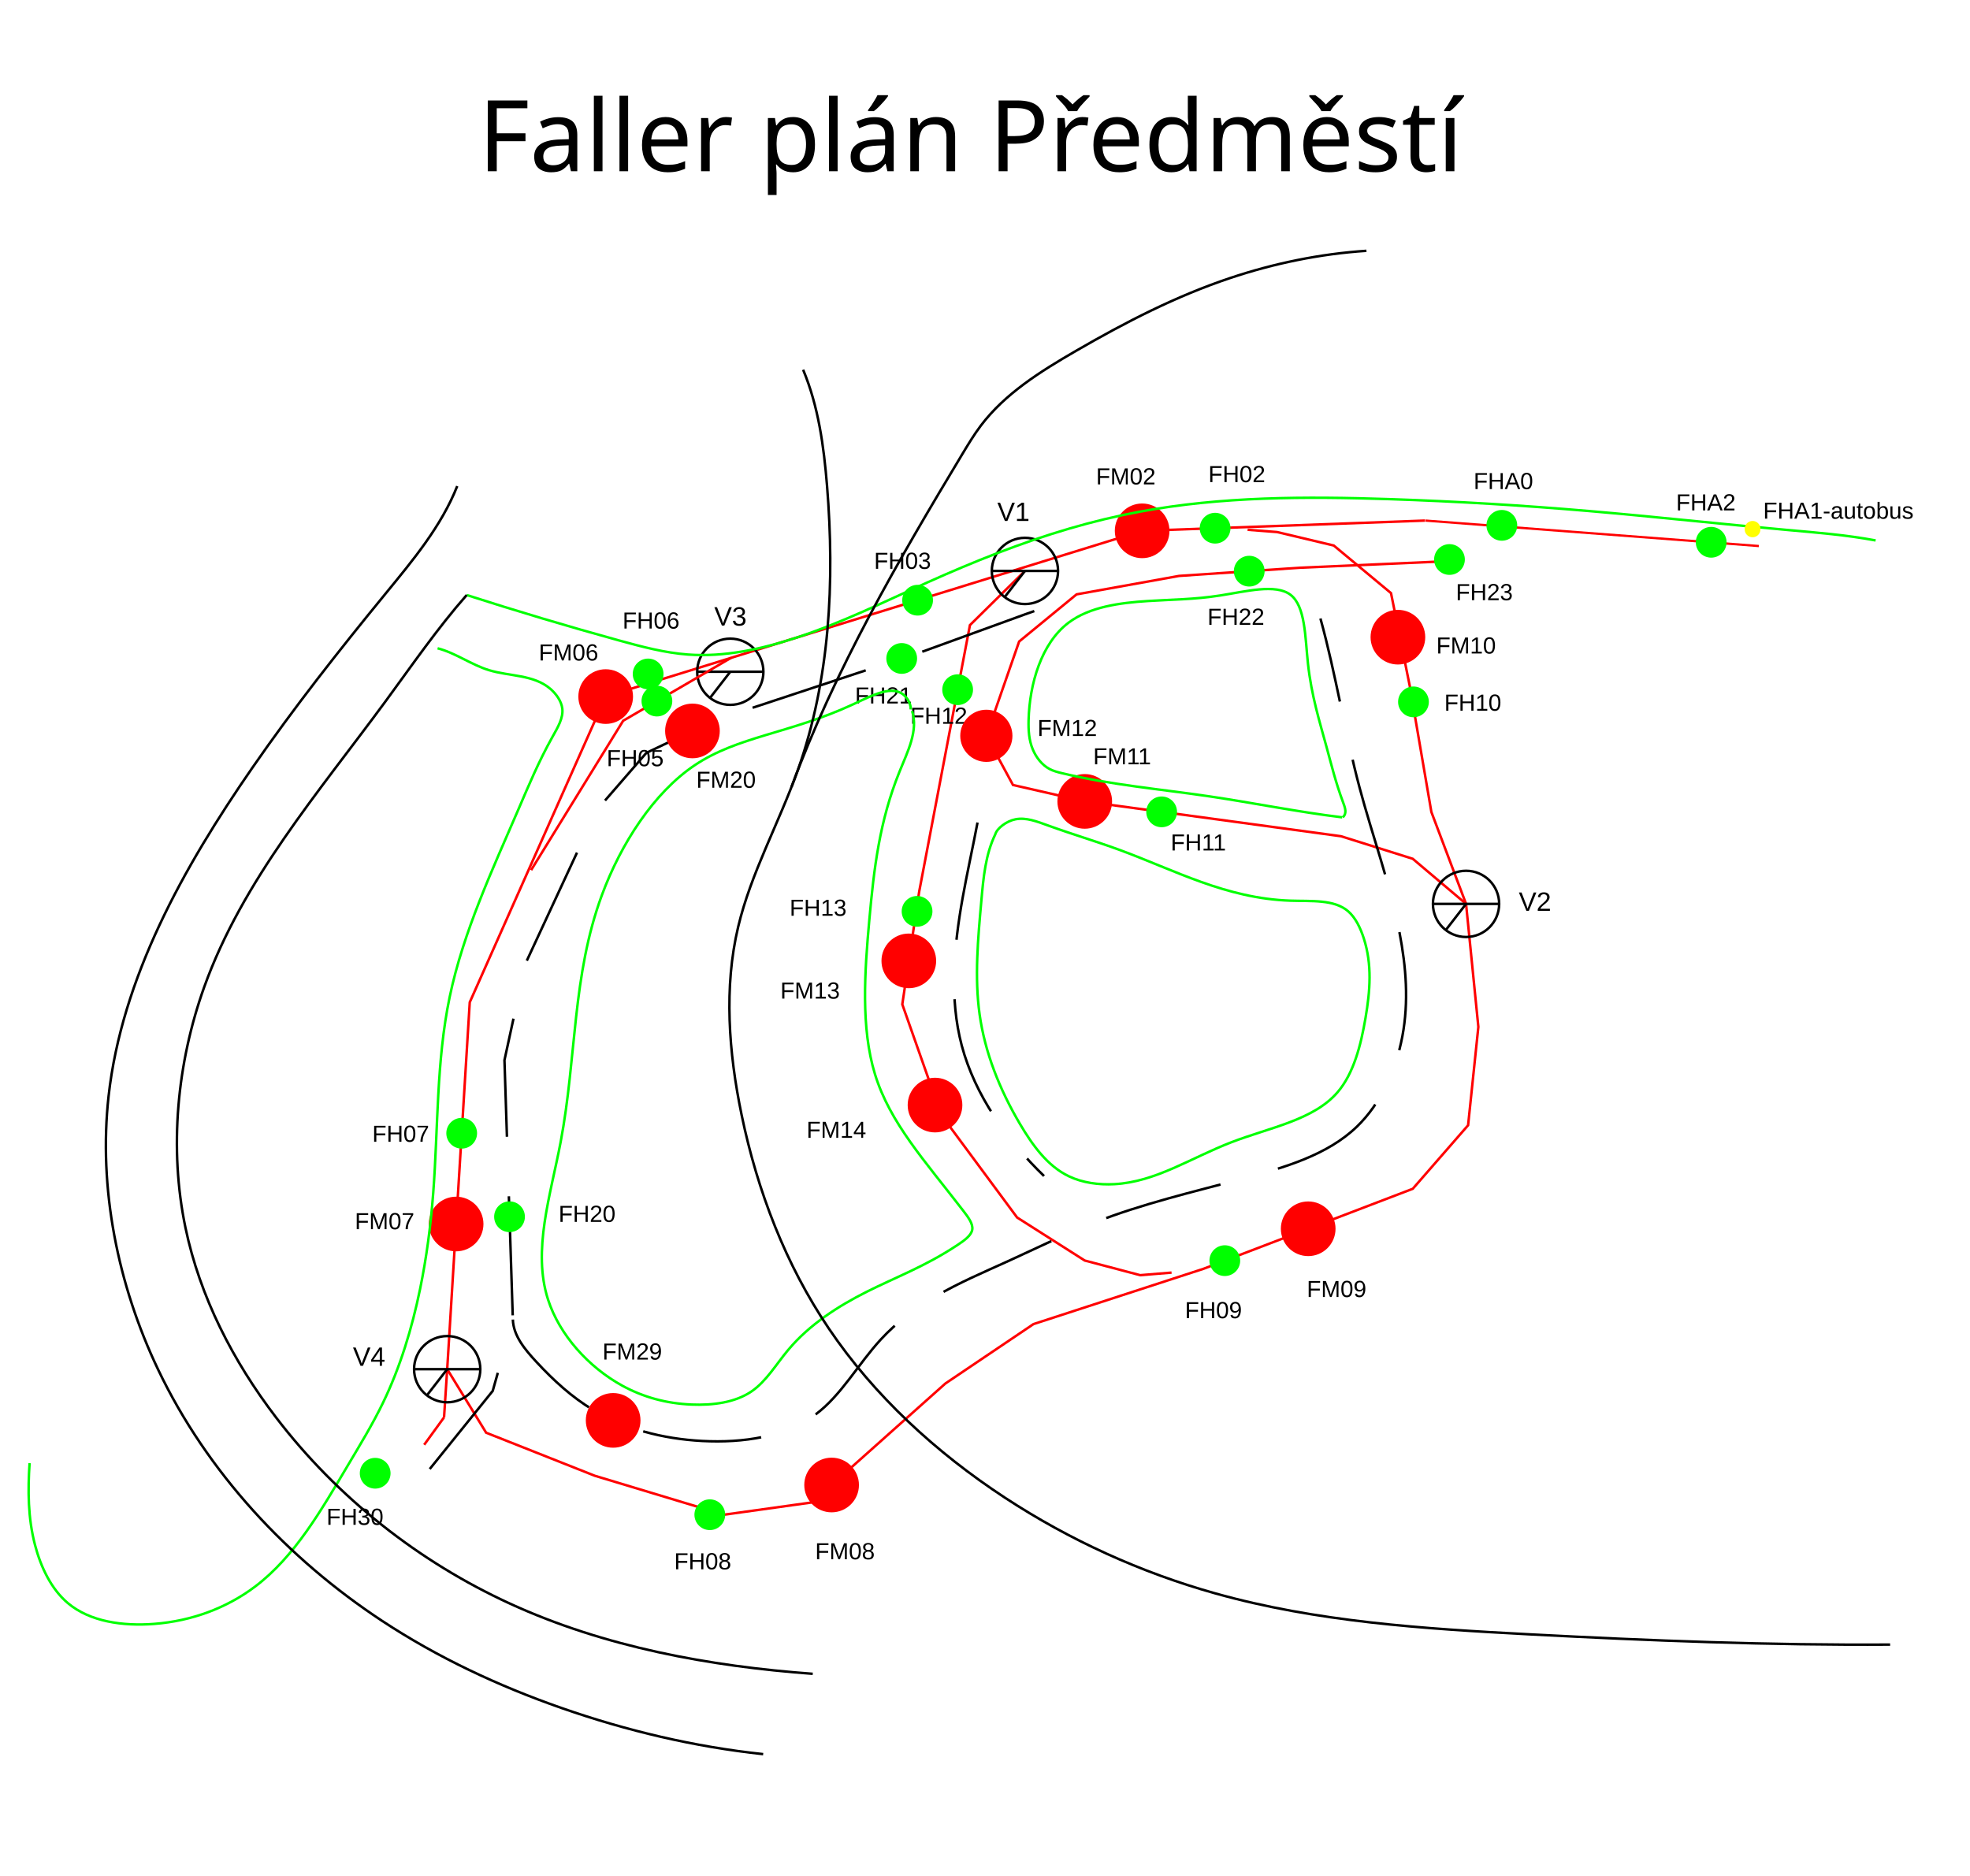
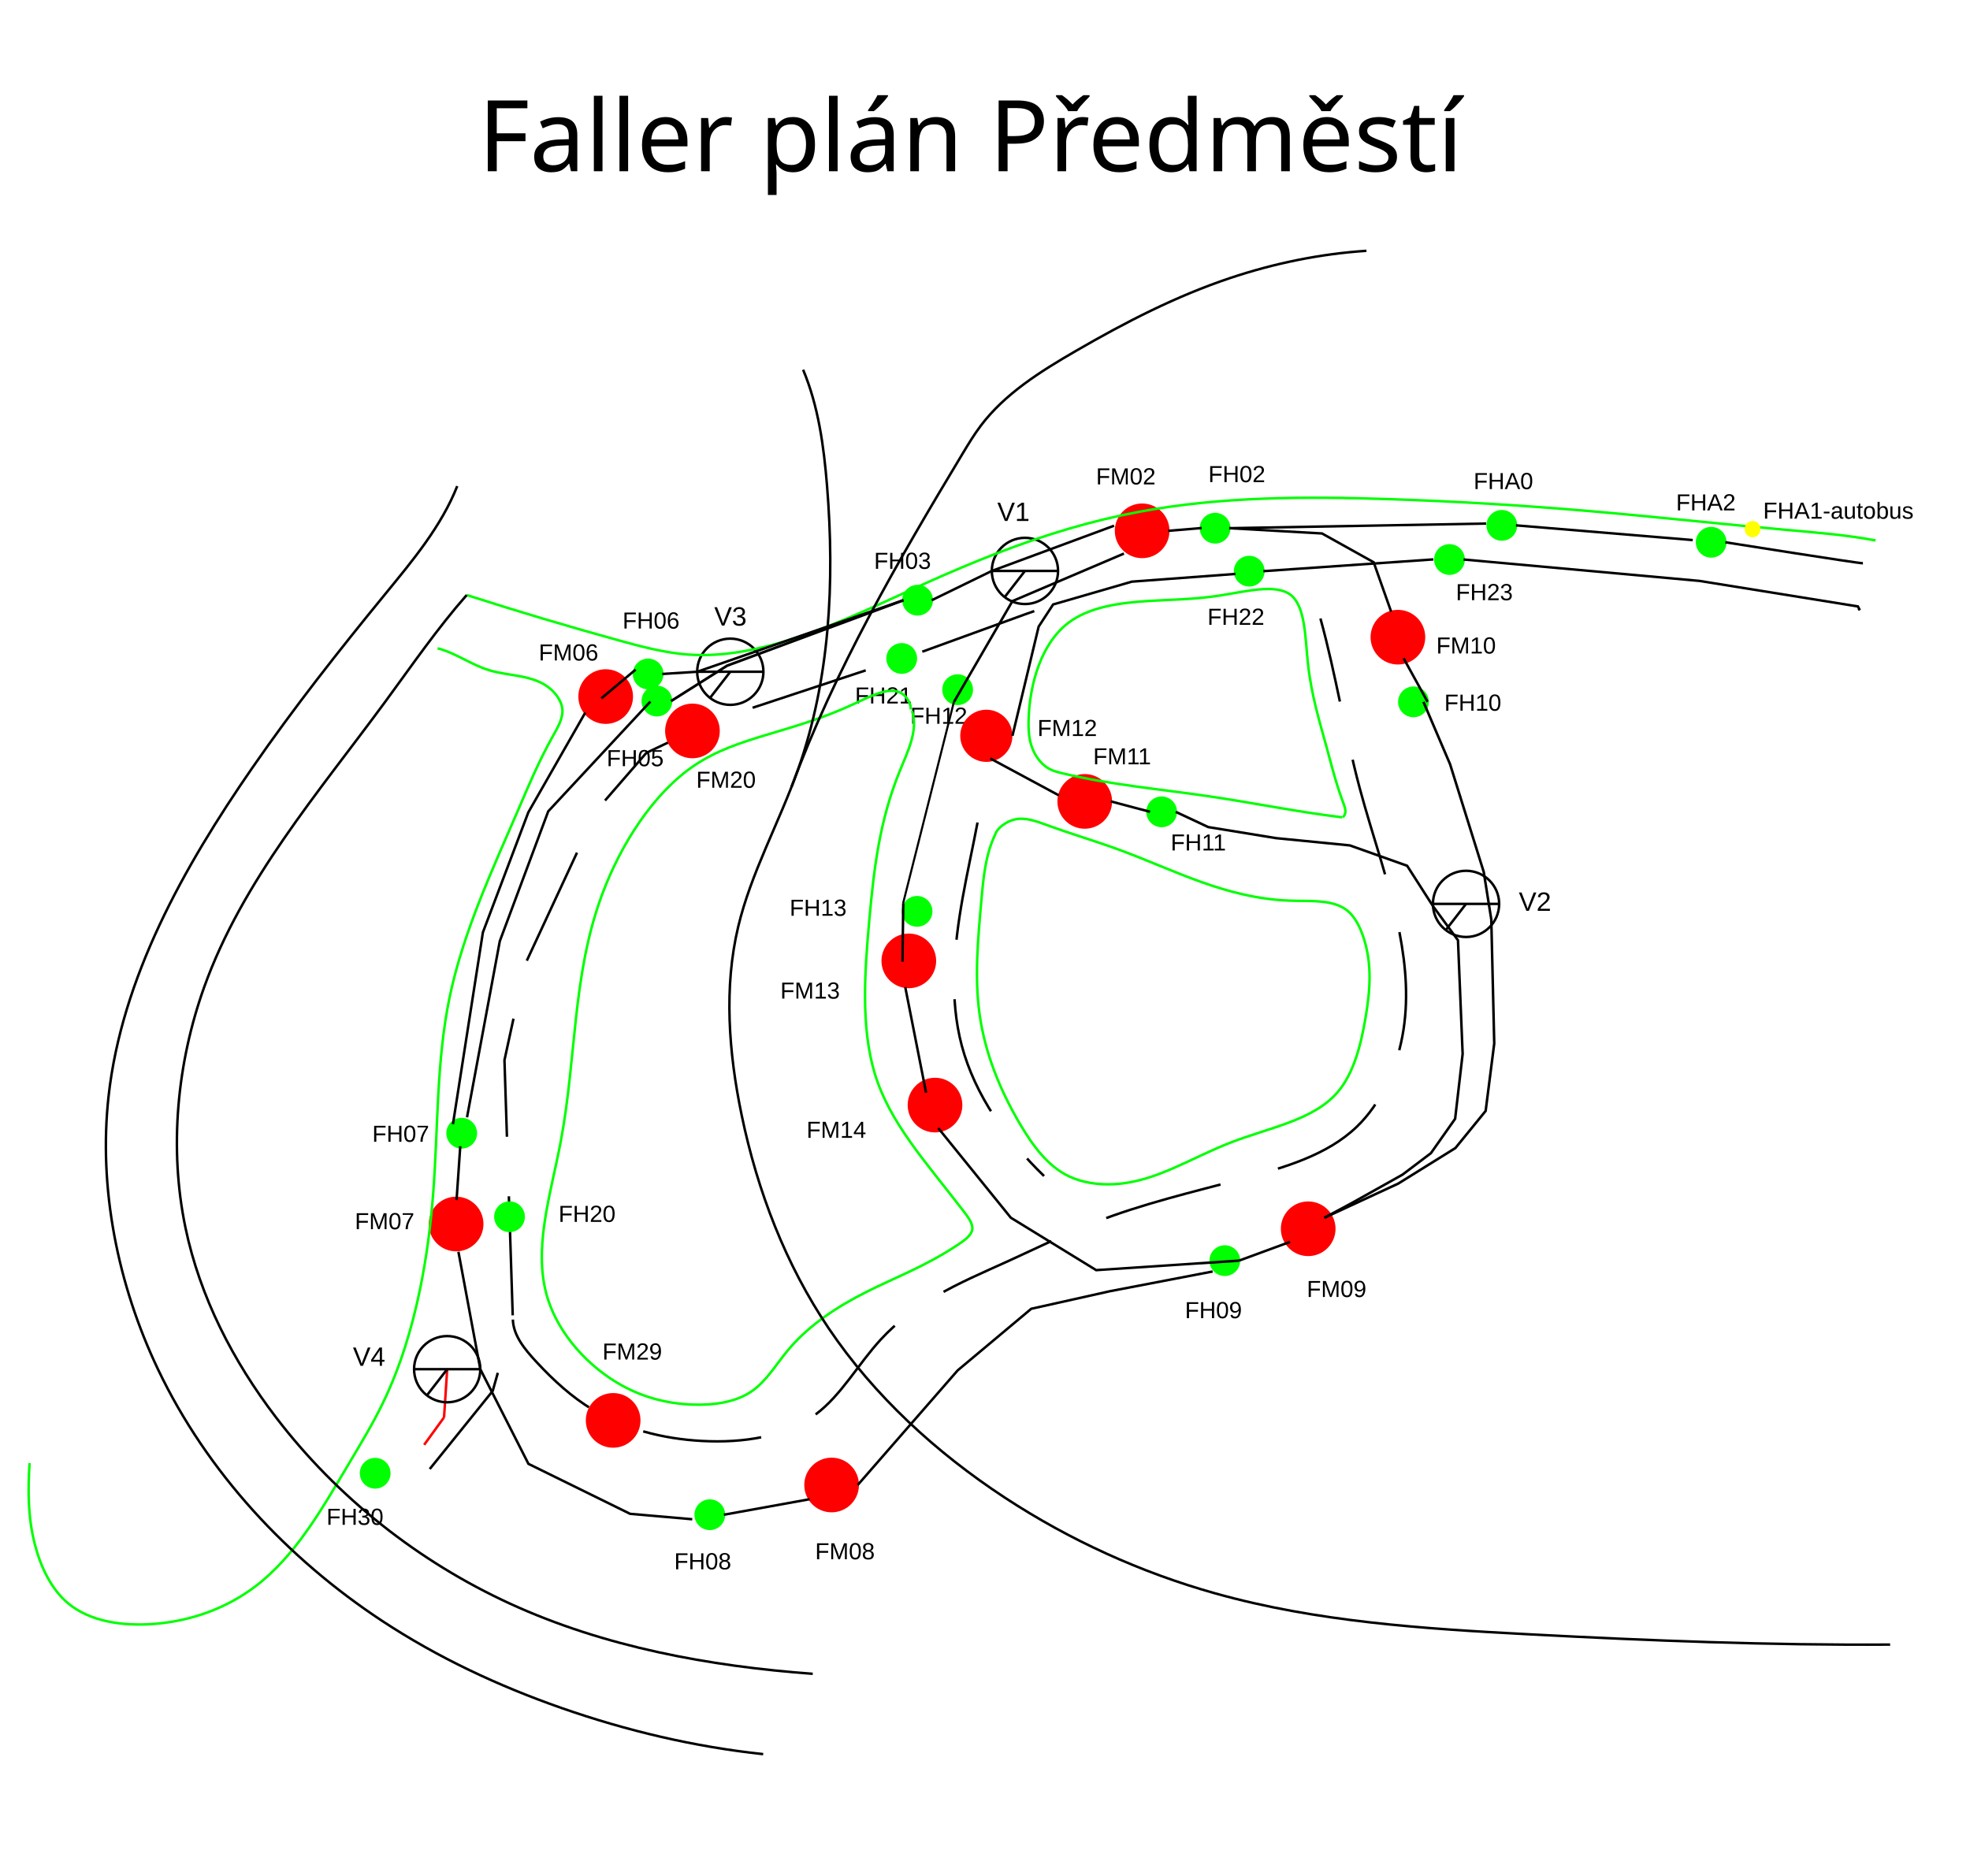
<svg xmlns="http://www.w3.org/2000/svg" id="svg8" version="1.1" viewBox="0 0 210 200" height="200mm" width="210mm">
  <defs id="defs2">
    <marker id="DistanceX" orient="auto" refX="0" refY="0" style="overflow:visible">
      <path d="M 3,-3 -3,3 M 0,-5 V 5" style="stroke:#000000;stroke-width:0.5" id="path833" />
    </marker>
    <pattern id="Hatch" patternUnits="userSpaceOnUse" width="8" height="8" x="0" y="0">
      <path d="M8 4 l-4,4" stroke="#000000" stroke-width="0.25" linecap="square" id="path836" />
      <path d="M6 2 l-4,4" stroke="#000000" stroke-width="0.25" linecap="square" id="path838" />
      <path d="M4 0 l-4,4" stroke="#000000" stroke-width="0.25" linecap="square" id="path840" />
    </pattern>
    <marker id="DistanceX-0" orient="auto" refX="0" refY="0" style="overflow:visible">
      <path d="M 3,-3 -3,3 M 0,-5 V 5" style="stroke:#000000;stroke-width:0.5" id="path868" />
    </marker>
    <pattern id="Hatch-3" patternUnits="userSpaceOnUse" width="8" height="8" x="0" y="0">
      <path d="M8 4 l-4,4" stroke="#000000" stroke-width="0.25" linecap="square" id="path871" />
      <path d="M6 2 l-4,4" stroke="#000000" stroke-width="0.25" linecap="square" id="path873" />
      <path d="M4 0 l-4,4" stroke="#000000" stroke-width="0.25" linecap="square" id="path875" />
    </pattern>
    <symbol id="*Model_Space" />
    <symbol id="*Paper_Space" />
    <symbol id="*Paper_Space0" />
  </defs>
  <g id="layer1" transform="translate(0,-10)">
    <g transform="scale(0.2645833)" id="g847" />
    <g transform="matrix(0.2645833,0,0,0.2645833,-65.98336,42.73292)" id="g883" />
    <g transform="matrix(0.2645833,0,0,0.2645833,-65.98336,42.73292)" id="g885" />
-     <path d="m 151.909,65.5 -30.157,1.093 -57.186,17.67 -14.491,32.591 -2.404,39.117 4.152,6.774 11.582,4.589 13.767,4.152 9.397,-1.311 14.204,-12.675 9.397,-6.337 18.138,-5.9 22.29,-8.523 5.9,-6.774 1.093,-10.489 -1.311,-13.112 -5.682,-4.808 -7.649,-2.404 -27.316,-3.715 -7.649,-1.748 -2.841,-5.245 3.496,-10.052 6.119,-5.026 10.926,-1.967 12.893,-0.874 14.86,-0.656" style="fill:none;stroke:#ff0000;stroke-width:0.265" id="path887" />
-     <path d="m 109.257,70.868 -5.862,5.777 -2.622,13.767 -2.789,14.641 -1.8,12.02 4.152,11.801 8.086,10.926 7.211,4.589 5.909,1.56 3.345,-0.275" style="fill:none;stroke:#ff0000;stroke-width:0.265" id="path889" />
-     <path d="m 156.279,106.365 -3.696,-9.797 -2.298,-13.404 -2.005,-9.93 -6.101,-5.074 -6.042,-1.437 -3.143,-0.242" style="fill:none;stroke:#ff0000;stroke-width:0.265" id="path891" />
    <path d="m 47.67,155.971 -0.335,5.139" style="fill:none;stroke:#ff0000;stroke-width:0.265" id="path893" />
    <path d="m 47.335,161.11 -2.12,2.922" style="fill:none;stroke:#ff0000;stroke-width:0.265" id="path895" />
    <path d="m 112.787,70.868 a 3.53,3.53 0 1 0 -7.06,0 3.53,3.53 0 1 0 7.06,0 z" style="fill:none;stroke:#000000;stroke-width:0.265" id="path897" />
    <path d="m 112.787,70.868 h -7.06" style="fill:none;stroke:#000000;stroke-width:0.265" id="path899" />
    <path d="m 109.257,70.868 -2.161,2.791" style="fill:none;stroke:#000000;stroke-width:0.265" id="path901" />
    <path d="m 159.809,106.365 a 3.53,3.53 0 1 0 -7.06,0 3.53,3.53 0 1 0 7.06,0 z" style="fill:none;stroke:#000000;stroke-width:0.265" id="path903" />
    <path d="m 159.809,106.365 h -7.06" style="fill:none;stroke:#000000;stroke-width:0.265" id="path905" />
    <path d="m 156.279,106.365 -2.161,2.791" style="fill:none;stroke:#000000;stroke-width:0.265" id="path907" />
    <path d="m 51.2,155.971 a 3.53,3.53 0 1 0 -7.06,0 3.53,3.53 0 1 0 7.06,0 z" style="fill:none;stroke:#000000;stroke-width:0.265" id="path909" />
    <path d="M 51.2,155.971 H 44.141" style="fill:none;stroke:#000000;stroke-width:0.265" id="path911" />
    <path d="m 47.67,155.971 -2.161,2.791" style="fill:none;stroke:#000000;stroke-width:0.265" id="path913" />
    <path d="m 81.379,81.616 a 3.53,3.53 0 1 0 -7.06,0 3.53,3.53 0 1 0 7.06,0 z" style="fill:none;stroke:#000000;stroke-width:0.265" id="path915" />
    <path d="m 81.379,81.616 h -7.06" style="fill:none;stroke:#000000;stroke-width:0.265" id="path917" />
    <path d="m 77.849,81.616 -2.161,2.791" style="fill:none;stroke:#000000;stroke-width:0.265" id="path919" />
-     <path d="m 77.93,80.134 -11.502,6.707 -9.812,15.925" style="fill:none;stroke:#ff0000;stroke-width:0.265" id="path921" />
    <path d="m 45.809,166.615 6.713,-8.324 2.148,-7.608 -0.895,-27.658 2.238,-10.294 7.608,-16.38 5.281,-6.087 7.34,-3.491 22.198,-7.34 10.831,-3.938 2.99,-1.051" style="fill:none;stroke:#000000;stroke-width:0.265;stroke-dasharray:12.7, 6.35" id="path923" />
    <path d="m 54.67,150.682 c 0.056,1.719 1.274,3.178 2.508,4.51 1.874,2.022 3.785,3.751 5.97,5.075 3.399,2.058 7.461,3.135 11.716,3.358 4.336,0.227 8.872,-0.432 12.089,-2.836 2.741,-2.048 4.525,-5.363 6.94,-7.985 1.711,-1.857 3.739,-3.367 5.895,-4.627 2.459,-1.436 5.086,-2.547 7.687,-3.731 3.06,-1.394 6.084,-2.89 9.179,-4.104 5.102,-2.002 10.396,-3.236 15.895,-4.701 4.409,-1.175 8.95,-2.499 12.089,-5.522 2.546,-2.452 4.171,-6.023 4.851,-9.627 0.697,-3.693 0.401,-7.421 -0.299,-11.045 -1.014,-5.254 -2.878,-10.289 -4.254,-15.448 -1.592,-5.969 -2.531,-12.104 -4.179,-18.06" style="fill:none;stroke:#000000;stroke-width:0.265;stroke-dasharray:12.7, 6.35" id="path933" />
    <path d="m 104.203,97.692 c -0.505,2.679 -1.102,5.315 -1.586,8.022 -0.932,5.219 -1.441,10.703 -0.093,15.765 1.405,5.276 4.828,10.093 8.769,13.899" style="fill:none;stroke:#000000;stroke-width:0.265;stroke-dasharray:12.7, 6.35" id="path935" />
    <path d="m 131.036,66.311 a 1.507,1.507 0 1 0 -3.014,0 1.507,1.507 0 1 0 3.014,0 z" style="fill:#00ff00;stroke:#00ff00;stroke-width:0.265" id="FH02" />
    <path d="m 134.673,70.893 a 1.507,1.507 0 1 0 -3.014,0 1.507,1.507 0 1 0 3.014,0 z" style="fill:#00ff00;fill-opacity:1;stroke:#00ff00;stroke-width:0.265" id="FH22" />
    <path d="m 152.181,84.829 a 1.507,1.507 0 1 0 -3.014,0 1.507,1.507 0 1 0 3.014,0 z" style="fill:#00ff00;stroke:#00ff00;stroke-width:0.265" id="FH10" />
    <path d="m 125.337,96.553 a 1.507,1.507 0 1 0 -3.014,0 1.507,1.507 0 1 0 3.014,0 z" style="fill:#00ff00;stroke:#00ff00;stroke-width:0.265" id="FH11" />
    <path d="m 99.265,107.161 a 1.507,1.507 0 1 0 -3.014,0 1.507,1.507 0 1 0 3.014,0 z" style="fill:#00ff00;stroke:#00ff00;stroke-width:0.265;fill-opacity:1" id="FH13" />
    <path d="m 70.597,81.852 a 1.507,1.507 0 1 0 -3.014,0 1.507,1.507 0 1 0 3.014,0 z" style="fill:#00ff00;stroke:#00ff00;stroke-width:0.265" id="FH06" />
    <path d="m 71.532,84.743 a 1.507,1.507 0 1 0 -3.014,0 1.507,1.507 0 1 0 3.014,0 z" style="fill:#00ff00;stroke:#00ff00;stroke-width:0.265" id="FH05" />
    <path d="m 97.628,80.199 h -3.014 z" style="fill:#00ff00;stroke-width:0.265" id="path969" />
    <path d="m 97.628,80.199 a 1.507,1.507 0 1 0 -3.014,0 1.507,1.507 0 1 0 3.014,0 z" style="fill:#00ff00;stroke:#00ff00;stroke-width:0.265" id="FH21" />
    <path d="m 99.323,73.989 h -3.014 z" style="fill:#00ff00;stroke-width:0.265" id="path973" />
    <path d="m 99.323,73.989 a 1.507,1.507 0 1 0 -3.014,0 1.507,1.507 0 1 0 3.014,0 z" style="fill:#00ff00;stroke:#00ff00;stroke-width:0.265" id="FH03" />
    <path d="m 50.723,130.816 a 1.507,1.507 0 1 0 -3.014,0 1.507,1.507 0 1 0 3.014,0 z" style="fill:#00ff00;stroke:#00ff00;stroke-width:0.265" id="FH07" />
    <path d="m 41.501,167.065 a 1.507,1.507 0 1 0 -3.014,0 1.507,1.507 0 1 0 3.014,0 z" style="fill:#00ff00;stroke:#00ff00;stroke-width:0.265" id="FH30" />
    <path d="m 55.822,139.72 a 1.507,1.507 0 1 0 -3.014,0 1.507,1.507 0 1 0 3.014,0 z" style="fill:#00ff00;stroke:#00ff00;stroke-width:0.265" id="FH20" />
    <path d="m 77.172,171.487 a 1.507,1.507 0 1 0 -3.014,0 1.507,1.507 0 1 0 3.014,0 z" style="fill:#00ff00;stroke:#00ff00;stroke-width:0.265" id="FH08" />
    <path d="m 132.071,144.4 a 1.507,1.507 0 1 0 -3.014,0 1.507,1.507 0 1 0 3.014,0 z" style="fill:#00ff00;stroke:#00ff00;stroke-width:0.265" id="FH09" />
    <text x="116.834" y="61.644" style="font-size:2.487px;font-family:Arial;fill:#000000;stroke-width:0.265" id="text999">
      <tspan style="stroke-width:0.265" y="61.644" x="116.834" id="tspan997">FM02</tspan>
    </text>
    <text x="57.429" y="80.413" style="font-size:2.487px;font-family:Arial;fill:#000000;stroke-width:0.265" id="text1003">
      <tspan style="stroke-width:0.265" y="80.413" x="57.429" id="tspan1001">FM06</tspan>
    </text>
    <text x="74.213" y="93.981" style="font-size:2.487px;font-family:Arial;fill:#000000;stroke-width:0.265" id="text1007">
      <tspan style="stroke-width:0.265" y="93.981" x="74.213" id="tspan1005">FM20</tspan>
    </text>
    <text x="110.593" y="88.469" style="font-size:2.487px;font-family:Arial;fill:#000000;stroke-width:0.265" id="text1011">
      <tspan style="stroke-width:0.265" y="88.469" x="110.593" id="tspan1009">FM12</tspan>
    </text>
    <text x="116.527" y="91.488" style="font-size:2.487px;font-family:Arial;fill:#000000;stroke-width:0.265" id="text1015">
      <tspan style="stroke-width:0.265" y="91.488" x="116.527" id="tspan1013">FM11</tspan>
    </text>
    <text x="37.823" y="141.043" style="font-size:2.487px;font-family:Arial;fill:#000000;stroke-width:0.265" id="text1019">
      <tspan style="stroke-width:0.265" y="141.043" x="37.823" id="tspan1017">FM07</tspan>
    </text>
    <text x="64.22" y="154.943" style="font-size:2.487px;font-family:Arial;fill:#000000;stroke-width:0.265" id="text1023">
      <tspan style="stroke-width:0.265" y="154.943" x="64.22" id="tspan1021">FM29</tspan>
    </text>
    <text x="86.891" y="176.236" style="font-size:2.487px;font-family:Arial;fill:#000000;stroke-width:0.265" id="text1027">
      <tspan style="stroke-width:0.265" y="176.236" x="86.891" id="tspan1025">FM08</tspan>
    </text>
    <text x="139.302" y="148.271" style="font-size:2.487px;font-family:Arial;fill:#000000;stroke-width:0.265" id="text1031">
      <tspan style="stroke-width:0.265" y="148.271" x="139.302" id="tspan1029">FM09</tspan>
    </text>
    <text x="153.104" y="79.675" style="font-size:2.487px;font-family:Arial;fill:#000000;stroke-width:0.265" id="text1035">
      <tspan style="stroke-width:0.265" y="79.675" x="153.104" id="tspan1033">FM10</tspan>
    </text>
    <text x="128.805" y="61.402" style="font-size:2.487px;font-family:Arial;fill:#000000;stroke-width:0.265" id="text1039">
      <tspan style="stroke-width:0.265" y="61.402" x="128.805" id="tspan1037">FH02</tspan>
    </text>
    <text x="128.712" y="76.607" style="font-size:2.487px;font-family:Arial;fill:#000000;stroke-width:0.265" id="text1043">
      <tspan style="stroke-width:0.265" y="76.607" x="128.712" id="tspan1041">FH22</tspan>
    </text>
    <text x="153.96" y="85.767" style="font-size:2.487px;font-family:Arial;fill:#000000;stroke-width:0.265" id="text1047">
      <tspan style="stroke-width:0.265" y="85.767" x="153.96" id="tspan1045">FH10</tspan>
    </text>
    <text x="124.794" y="100.674" style="font-size:2.487px;font-family:Arial;fill:#000000;stroke-width:0.265" id="text1051">
      <tspan style="stroke-width:0.265" y="100.674" x="124.794" id="tspan1049">FH11</tspan>
    </text>
    <text x="84.172" y="107.629" style="font-size:2.487px;font-family:Arial;fill:#000000;stroke-width:0.265" id="text1055">
      <tspan style="stroke-width:0.265" y="107.629" x="84.172" id="tspan1053">FH13</tspan>
    </text>
    <text x="91.135" y="84.999" style="font-size:2.487px;font-family:Arial;fill:#000000;stroke-width:0.265" id="text1059">
      <tspan style="stroke-width:0.265" y="84.999" x="91.135" id="tspan1057">FH21</tspan>
    </text>
    <text x="93.171" y="70.637" style="font-size:2.487px;font-family:Arial;fill:#000000;stroke-width:0.265" id="text1063">
      <tspan style="stroke-width:0.265" y="70.637" x="93.171" id="tspan1061">FH03</tspan>
    </text>
    <text x="66.363" y="77.007" style="font-size:2.487px;font-family:Arial;fill:#000000;stroke-width:0.265" id="text1067">
      <tspan style="stroke-width:0.265" y="77.007" x="66.363" id="tspan1065">FH06</tspan>
    </text>
    <text x="64.669" y="91.682" style="font-size:2.487px;font-family:Arial;fill:#000000;stroke-width:0.265" id="text1071">
      <tspan style="stroke-width:0.265" y="91.682" x="64.669" id="tspan1069">FH05</tspan>
    </text>
    <text x="39.678" y="131.726" style="font-size:2.487px;font-family:Arial;fill:#000000;stroke-width:0.265" id="text1075">
      <tspan style="stroke-width:0.265" y="131.726" x="39.678" id="tspan1073">FH07</tspan>
    </text>
    <text x="59.538" y="140.268" style="font-size:2.487px;font-family:Arial;fill:#000000;stroke-width:0.265" id="text1079">
      <tspan style="stroke-width:0.265" y="140.268" x="59.538" id="tspan1077">FH20</tspan>
    </text>
    <text x="34.799" y="172.561" style="font-size:2.487px;font-family:Arial;fill:#000000;stroke-width:0.265" id="text1083">
      <tspan style="stroke-width:0.265" y="172.561" x="34.799" id="tspan1081">FH30</tspan>
    </text>
    <text x="71.868" y="177.301" style="font-size:2.487px;font-family:Arial;fill:#000000;stroke-width:0.265" id="text1087">
      <tspan style="stroke-width:0.265" y="177.301" x="71.868" id="tspan1085">FH08</tspan>
    </text>
    <text x="126.311" y="150.528" style="font-size:2.487px;font-family:Arial;fill:#000000;stroke-width:0.265" id="text1091">
      <tspan style="stroke-width:0.265" y="150.528" x="126.311" id="tspan1089">FH09</tspan>
    </text>
    <text x="155.191" y="73.986" style="font-size:2.487px;font-family:Arial;fill:#000000;stroke-width:0.265" id="text1095">
      <tspan style="stroke-width:0.265" y="73.986" x="155.191" id="tspan1093">FH23</tspan>
    </text>
    <path d="m 156.019,69.65 a 1.507,1.507 0 1 0 -3.014,0 1.507,1.507 0 1 0 3.014,0 z" style="fill:#00ff00;stroke:#00ff00;stroke-width:0.265" id="FH23" />
    <text x="83.18" y="116.462" style="font-size:2.487px;font-family:Arial;fill:#000000;stroke-width:0.265" id="text1103">
      <tspan style="stroke-width:0.265" y="116.462" x="83.18" id="tspan1101">FM13</tspan>
    </text>
    <path d="m 103.591,83.529 a 1.507,1.507 0 1 0 -3.014,0 1.507,1.507 0 1 0 3.014,0 z" style="fill:#00ff00;stroke:#00ff00;stroke-width:0.265" id="FH12" />
    <text x="97.033" y="87.165" style="font-size:2.487px;font-family:Arial;fill:#000000;stroke-width:0.265" id="text1111">
      <tspan style="stroke-width:0.265" y="87.165" x="97.033" id="tspan1109">FH12</tspan>
    </text>
    <path d="m 124.533,66.593 a 2.781,2.781 0 1 0 -5.563,0 2.781,2.781 0 1 0 5.563,0 z" style="fill:#ff0000;stroke:#ff0000;stroke-width:0.265" id="FM02" />
    <path d="m 67.347,84.263 a 2.781,2.781 0 1 0 -5.563,0 2.781,2.781 0 1 0 5.563,0 z" style="fill:#ff0000;stroke:#ff0000;stroke-width:0.265" id="FM06" />
    <path d="m 76.596,87.927 a 2.781,2.781 0 1 0 -5.563,0 2.781,2.781 0 1 0 5.563,0 z" style="fill:#ff0000;stroke:#ff0000;stroke-width:0.265" id="FM20" />
    <path d="m 51.403,140.494 a 2.781,2.781 0 1 0 -5.563,0 2.781,2.781 0 1 0 5.563,0 z" style="fill:#ff0000;stroke:#ff0000;stroke-width:0.265" id="FM07" />
    <path d="m 68.143,161.43 a 2.781,2.781 0 1 0 -5.563,0 2.781,2.781 0 1 0 5.563,0 z" style="fill:#ff0000;stroke:#ff0000;stroke-width:0.265" id="FM29" />
    <path d="m 91.43,168.319 a 2.781,2.781 0 1 0 -5.563,0 2.781,2.781 0 1 0 5.563,0 z" style="fill:#ff0000;stroke:#ff0000;stroke-width:0.265" id="FM08" />
    <path d="m 142.234,141.002 a 2.781,2.781 0 1 0 -5.563,0 2.781,2.781 0 1 0 5.563,0 z" style="fill:#ff0000;stroke:#ff0000;stroke-width:0.265" id="FM09" />
    <path d="m 151.797,77.931 a 2.781,2.781 0 1 0 -5.563,0 2.781,2.781 0 1 0 5.563,0 z" style="fill:#ff0000;stroke:#ff0000;stroke-width:0.265" id="FM10" />
    <path d="m 118.414,95.438 a 2.781,2.781 0 1 0 -5.563,0 2.781,2.781 0 1 0 5.563,0 z" style="fill:#ff0000;stroke:#ff0000;stroke-width:0.265" id="FM11" />
    <path d="m 107.925,88.446 a 2.781,2.781 0 0 0 -5.563,0 2.781,2.781 0 0 0 5.563,0 z" style="fill:#ff0000;stroke-width:0.265" id="FM12" />
    <path d="m 99.659,112.441 a 2.781,2.781 0 1 0 -5.563,0 2.781,2.781 0 1 0 5.563,0 z" style="fill:#ff0000;stroke:#ff0000;stroke-width:0.265" id="FM13" />
    <path d="m 46.647,79.116 c 1.923,0.494 3.565,1.748 5.48,2.332 2.195,0.67 4.749,0.461 6.53,1.982 0.642,0.549 1.183,1.322 1.283,2.099 0.13,1.013 -0.491,2.033 -1.049,3.032 -1.479,2.647 -2.517,5.148 -3.615,7.696 -2.758,6.4 -5.897,13.097 -7.346,20.056 -1.421,6.824 -1.218,13.901 -1.749,20.872 -0.263,3.445 -0.705,6.864 -1.404,10.256 -0.862,4.182 -2.114,8.322 -3.96,12.132 -1.102,2.276 -2.416,4.433 -3.731,6.646 -2.814,4.733 -5.636,9.72 -9.911,12.943 -3,2.261 -6.715,3.653 -10.728,3.965 -3.324,0.258 -6.853,-0.226 -9.212,-2.215 -1.768,-1.491 -2.88,-3.828 -3.498,-6.18 -0.763,-2.903 -0.775,-5.83 -0.583,-8.745" style="fill:none;stroke:#00ff00;stroke-width:0.265" id="path1197" />
    <path d="m 49.751,73.437 c 5.388,1.729 10.779,3.339 16.269,4.851 2.414,0.665 4.847,1.31 7.313,1.493 3.854,0.285 7.79,-0.562 11.524,-1.787 4.863,-1.595 9.382,-3.829 13.999,-5.9 4.924,-2.209 9.96,-4.231 15.149,-5.746 2.458,-0.718 4.95,-1.322 7.463,-1.791 8.735,-1.632 17.724,-1.638 26.642,-1.343 7.123,0.235 14.2,0.663 21.268,1.269 7.038,0.603 14.066,1.384 21.119,2.015 3.161,0.283 6.328,0.535 9.443,1.119" style="fill:none;stroke:#00ff00;stroke-width:0.265" id="path1201" />
    <path d="m 106.105,98.933 c -1.058,2.171 -1.274,4.636 -1.493,7.089 -0.366,4.107 -0.738,8.183 -0.187,12.127 0.565,4.04 2.101,7.943 4.291,11.66 1.35,2.29 2.948,4.51 5.224,5.597 1.463,0.699 3.206,0.929 4.851,0.84 4.435,-0.241 8.149,-2.806 12.5,-4.478 4.088,-1.571 8.738,-2.353 11.287,-5.317 1.731,-2.013 2.493,-5.032 2.985,-7.929 0.493,-2.903 0.716,-5.685 -0.187,-8.489 -0.355,-1.104 -0.885,-2.212 -1.679,-2.892 -1.485,-1.272 -3.894,-1.043 -6.157,-1.119 -6.863,-0.233 -12.385,-3.278 -18.19,-5.41 -2.472,-0.908 -4.996,-1.651 -7.649,-2.612 -1.153,-0.418 -2.33,-0.876 -3.451,-0.653 -0.493,0.098 -0.975,0.328 -1.399,0.653 -0.35,0.268 -0.661,0.6 -0.778,1.008" style="fill:none;stroke:#00ff00;stroke-width:0.265" id="path1203" />
    <path d="m 143.08,97.138 c -4.75,-0.576 -9.454,-1.541 -14.179,-2.239 -5.222,-0.771 -10.471,-1.215 -15.672,-2.463 -0.464,-0.111 -0.928,-0.229 -1.343,-0.448 -0.807,-0.425 -1.432,-1.231 -1.791,-2.09 -0.414,-0.987 -0.477,-2.043 -0.448,-3.134 0.102,-3.865 1.358,-8.182 4.254,-10.373 2.258,-1.709 5.514,-2.125 8.433,-2.313 2.599,-0.168 4.931,-0.155 7.761,-0.597 2.713,-0.424 5.885,-1.266 7.463,-0.075 1.596,1.205 1.562,4.49 1.866,7.313 0.373,3.461 1.253,6.23 2.015,9.03 0.494,1.815 0.938,3.643 1.716,5.746 0.187,0.506 0.394,1.029 0.153,1.436 -0.044,0.075 -0.104,0.146 -0.172,0.203" style="fill:none;stroke:#00ff00;stroke-width:0.265" id="path1205" />
    <path d="m 97.077,85.638 c 0.033,-0.512 -0.248,-1.059 -0.597,-1.418 -1.287,-1.321 -3.498,-0.074 -5.597,0.896 -6.693,3.093 -12.251,3.376 -16.866,6.492 -4.331,2.925 -7.831,8.346 -9.851,13.806 -3.181,8.598 -2.692,17.292 -4.403,26.343 -1.079,5.708 -3.032,11.559 -1.343,16.791 1.215,3.764 4.315,7.207 7.91,9.179 2.272,1.246 4.742,1.905 7.388,2.015 2.271,0.095 4.673,-0.214 6.418,-1.418 1.558,-1.075 2.593,-2.863 3.881,-4.403 2.282,-2.73 5.359,-4.682 8.358,-6.194 3.147,-1.586 6.209,-2.687 9.701,-5 0.726,-0.481 1.471,-1.014 1.567,-1.642 0.095,-0.618 -0.441,-1.327 -0.97,-2.015 -4.099,-5.328 -7.813,-9.367 -9.403,-14.552 -1.515,-4.939 -1.103,-10.918 -0.597,-16.492 0.492,-5.428 1.073,-10.472 3.209,-15.746 0.881,-2.176 2.027,-4.391 1.343,-6.492" style="fill:none;stroke:#00ff00;stroke-width:0.265" id="path1207" />
    <g transform="matrix(0.2645833,0,0,0.2645833,-86.35417,58.41299)" id="g1219">
      <path id="path1211" style="fill:none;stroke:#000000" d="m 649.95,-34.002 c 6.145,14.703 8.337,30.709 9.64,46.825 3.134,38.736 1.137,78.113 -11.706,114.308 -7.576,21.351 -18.926,41.595 -24.101,63.352 -5.785,24.317 -3.856,50.522 1.377,75.746 6.421,30.952 17.818,60.427 35.119,86.075 18.308,27.142 43.228,49.999 70.926,68.172 26.202,17.191 54.89,30.189 84.698,38.562 40.927,11.496 83.965,14.273 126.703,16.526 48.617,2.563 96.845,4.447 145.295,4.132" />
      <path id="path1213" style="fill:none;stroke:#000000" d="m 645.311,134.012 c 17.424,-47.141 42.805,-90.849 68.853,-134.134 2.325,-3.863 4.655,-7.723 7.333,-11.282 9.716,-12.911 24.02,-21.872 38.359,-30.18 20.164,-11.682 40.396,-22.073 62.051,-29.333 17.697,-5.933 36.344,-9.777 55,-11" />
      <path id="path1215" style="fill:none;stroke:#000000" d="m 653.826,491.473 c -41.591,-3.065 -83.784,-10.769 -121.883,-28.233 -36.712,-16.828 -69.622,-42.717 -94.339,-75.058 -17.366,-22.722 -30.686,-48.629 -36.496,-76.435 -6.68,-31.971 -3.431,-66.451 7.575,-97.093 15.392,-42.856 45.955,-78.203 72.992,-114.997 10.708,-14.572 20.863,-29.372 32.737,-42.875" />
      <path id="path1217" style="fill:none;stroke:#000000" d="m 633.856,523.837 c -27.628,-2.946 -54.946,-9.396 -81.255,-18.592 -25.37,-8.868 -49.803,-20.289 -72.303,-35.119 -37.953,-25.015 -70.407,-59.727 -90.207,-101.225 -16.351,-34.27 -24.072,-73.168 -19.969,-110.177 5.287,-47.698 30.212,-92.258 57.843,-132.212 16.929,-24.48 34.874,-47.231 53.711,-70.238 11.108,-13.566 22.526,-27.222 28.921,-43.382" />
    </g>
    <text id="text1883" y="28.257" x="50.967" style="font-style:normal;font-weight:normal;font-size:10.583px;line-height:125%;font-family:sans-serif;letter-spacing:0px;word-spacing:0px;fill:#000000;fill-opacity:1;stroke:none;stroke-width:0.265px;stroke-linecap:butt;stroke-linejoin:miter;stroke-opacity:1" xml:space="preserve">
      <tspan style="stroke-width:0.265px" y="28.257" x="50.967" id="tspan1881">Faller plán Předměstí</tspan>
    </text>
    <text id="text1899" y="76.693" x="76.135" style="font-style:normal;font-weight:normal;font-size:2.822px;line-height:125%;font-family:sans-serif;letter-spacing:0px;word-spacing:0px;fill:#000000;fill-opacity:1;stroke:none;stroke-width:0.265px;stroke-linecap:butt;stroke-linejoin:miter;stroke-opacity:1" xml:space="preserve">
      <tspan style="font-style:normal;font-variant:normal;font-weight:normal;font-stretch:normal;font-size:2.822px;font-family:Arial;-inkscape-font-specification:Arial;stroke-width:0.265px" y="76.693" x="76.135" id="tspan1897">V3</tspan>
    </text>
    <text xml:space="preserve" style="font-style:normal;font-weight:normal;font-size:2.822px;line-height:125%;font-family:sans-serif;letter-spacing:0px;word-spacing:0px;fill:#000000;fill-opacity:1;stroke:none;stroke-width:0.265px;stroke-linecap:butt;stroke-linejoin:miter;stroke-opacity:1" x="106.307" y="65.542" id="text1899-8">
      <tspan id="tspan1897-2" x="106.307" y="65.542" style="font-style:normal;font-variant:normal;font-weight:normal;font-stretch:normal;font-size:2.822px;font-family:Arial;-inkscape-font-specification:Arial;stroke-width:0.265px">V1</tspan>
    </text>
    <text xml:space="preserve" style="font-style:normal;font-weight:normal;font-size:2.822px;line-height:125%;font-family:sans-serif;letter-spacing:0px;word-spacing:0px;fill:#000000;fill-opacity:1;stroke:none;stroke-width:0.265px;stroke-linecap:butt;stroke-linejoin:miter;stroke-opacity:1" x="161.899" y="107.102" id="text1899-4">
      <tspan id="tspan1897-0" x="161.899" y="107.102" style="font-style:normal;font-variant:normal;font-weight:normal;font-stretch:normal;font-size:2.822px;font-family:Arial;-inkscape-font-specification:Arial;stroke-width:0.265px">V2</tspan>
    </text>
    <text xml:space="preserve" style="font-style:normal;font-weight:normal;font-size:2.822px;line-height:125%;font-family:sans-serif;letter-spacing:0px;word-spacing:0px;fill:#000000;fill-opacity:1;stroke:none;stroke-width:0.265px;stroke-linecap:butt;stroke-linejoin:miter;stroke-opacity:1" x="37.619" y="155.612" id="text1899-84">
      <tspan id="tspan1897-1" x="37.619" y="155.612" style="font-style:normal;font-variant:normal;font-weight:normal;font-stretch:normal;font-size:2.822px;font-family:Arial;-inkscape-font-specification:Arial;stroke-width:0.265px">V4</tspan>
    </text>
    <text x="85.974" y="131.307" style="font-size:2.487px;font-family:Arial;fill:#000000;stroke-width:0.265" id="text1103-3">
      <tspan style="stroke-width:0.265" y="131.307" x="85.974" id="tspan1101-6">FM14</tspan>
    </text>
    <path d="m 102.453,127.815 a 2.781,2.781 0 1 0 -5.563,0 2.781,2.781 0 1 0 5.563,0 z" style="fill:#ff0000;stroke:#ff0000;stroke-width:0.265" id="FM14" />
-     <path style="fill:none;stroke:#ff0000;stroke-width:0.243px;stroke-linecap:butt;stroke-linejoin:miter;stroke-opacity:1" d="m 151.962,65.5 35.527,2.714" id="path181" />
    <path d="m 161.601,66.009 a 1.507,1.507 0 1 0 -3.014,0 1.507,1.507 0 1 0 3.014,0 z" style="fill:#00ff00;stroke:#00ff00;stroke-width:0.265" id="FHA0" />
    <path d="m 183.918,67.813 a 1.507,1.507 0 1 0 -3.014,0 1.507,1.507 0 1 0 3.014,0 z" style="fill:#00ff00;stroke:#00ff00;stroke-width:0.265" id="FHA2" />
    <text x="157.082" y="62.143" style="font-size:2.487px;font-family:Arial;fill:#000000;stroke-width:0.265" id="text1039-7">
      <tspan style="stroke-width:0.265" y="62.143" x="157.082" id="tspan1037-5">FHA0</tspan>
    </text>
    <text x="178.664" y="64.415" style="font-size:2.487px;font-family:Arial;fill:#000000;stroke-width:0.265" id="text1039-3">
      <tspan style="stroke-width:0.265" y="64.415" x="178.664" id="tspan1037-56">FHA2</tspan>
    </text>
    <path d="m 187.66,66.41 a 0.839,0.839 0 1 0 -1.677,0 0.839,0.839 0 1 0 1.677,0 z" style="fill:#ffff00;fill-opacity:1;stroke:none;stroke-width:0.147;stroke-opacity:1" id="FHA1" />
    <text x="187.947" y="65.299" style="font-size:2.487px;font-family:Arial;fill:#000000;stroke-width:0.265" id="text1039-3-9">
      <tspan style="stroke-width:0.265" y="65.299" x="187.947" id="tspan1037-56-1">FHA1-autobus</tspan>
    </text>
+     <path style="fill:none;stroke:#000000;stroke-width:0.265px;stroke-linecap:butt;stroke-linejoin:miter;stroke-opacity:1" d="m 198.586,70.051 c -0.571,0 -14.667,-2.238 -14.667,-2.238" id="path166" />
+     <path style="fill:none;stroke:#000000;stroke-width:0.265px;stroke-linecap:butt;stroke-linejoin:miter;stroke-opacity:1" d="M 180.443,67.577 161.601,66.009" id="FHA2FHA0" />
+     <path style="fill:none;stroke:#000000;stroke-width:0.265px;stroke-linecap:butt;stroke-linejoin:miter;stroke-opacity:1" d="m 158.422,65.818 -27.387,0.493" id="FHA0FH02" />
+     <path style="fill:none;stroke:#000000;stroke-width:0.265px;stroke-linecap:butt;stroke-linejoin:miter;stroke-opacity:1" d="m 128.104,66.293 -3.57,0.3" id="FH02FM02" />
+     <path style="fill:none;stroke:#000000;stroke-width:0.221px;stroke-linecap:butt;stroke-linejoin:miter;stroke-opacity:1" d="M 101.679,84.855 96.262,106.328" id="FH12FH13" />
+     <path style="fill:none;stroke:#000000;stroke-width:0.265px;stroke-linecap:butt;stroke-linejoin:miter;stroke-opacity:1" d="m 96.288,106.318 -0.087,6.21" id="FH13FM13" />
+     <path style="fill:none;stroke:#000000;stroke-width:0.265px;stroke-linecap:butt;stroke-linejoin:miter;stroke-opacity:1" d="m 96.5,115.245 2.22,11.25" id="FM13FM14" />
+     <path style="fill:none;stroke:#000000;stroke-width:0.265px;stroke-linecap:butt;stroke-linejoin:miter;stroke-opacity:1" d="m 100.021,130.274 7.73,9.549 9.101,5.589 15.219,-1.011" id="FM14FH09" />
+     <path style="fill:none;stroke:#000000;stroke-width:0.265px;stroke-linecap:butt;stroke-linejoin:miter;stroke-opacity:1" d="m 132.071,144.4 5.441,-1.998" id="FH09FM09" />
+     <path style="fill:none;stroke:#000000;stroke-width:0.265px;stroke-linecap:butt;stroke-linejoin:miter;stroke-opacity:1" d="M 152.181,84.829 149.621,80.177" id="FH10FM10" />
+     <path style="fill:none;stroke:#000000;stroke-width:0.265px;stroke-linecap:butt;stroke-linejoin:miter;stroke-opacity:1" d="m 148.292,75.207 -1.86,-5.262 -5.51,-3.072 -9.887,-0.562" id="FM10FH02" />
+     <path style="fill:none;stroke:#000000;stroke-width:0.265px;stroke-linecap:butt;stroke-linejoin:miter;stroke-opacity:1" d="m 122.595,96.549 -4.181,-1.111" id="FH11FM11" />
+     <path style="fill:none;stroke:#000000;stroke-width:0.265px;stroke-linecap:butt;stroke-linejoin:miter;stroke-opacity:1" d="m 107.925,88.446 2.794,-11.64 1.542,-2.363 8.391,-2.432 11.043,-0.823 v 0 0" id="FM12FH22" />
+     <path style="fill:none;stroke:#000000;stroke-width:0.265px;stroke-linecap:butt;stroke-linejoin:miter;stroke-opacity:1" d="M 134.673,70.893 152.793,69.639" id="FH22FH23" />
+     <path style="fill:none;stroke:#000000;stroke-width:0.265px;stroke-linecap:butt;stroke-linejoin:miter;stroke-opacity:1" d="m 156.019,69.65 25.132,2.281 16.899,2.722 0.204,0.392 -0.146,-0.155" id="path216" />
+     <path style="fill:none;stroke:#000000;stroke-width:0.265px;stroke-linecap:butt;stroke-linejoin:miter;stroke-opacity:1" d="m 112.872,94.794 -7.299,-3.928" id="FM11FM12" />
+     <path style="fill:none;stroke:#000000;stroke-width:0.265px;stroke-linecap:butt;stroke-linejoin:miter;stroke-opacity:1" d="M 67.759,81.385 64.097,84.459" id="FH06FM06" />
+     <path style="fill:none;stroke:#000000;stroke-width:0.265px;stroke-linecap:butt;stroke-linejoin:miter;stroke-opacity:1" d="m 69.33,84.795 -10.889,11.702 -5.163,13.841 -3.494,18.781" id="FH05FH07" />
+     <path style="fill:none;stroke:#000000;stroke-width:0.265px;stroke-linecap:butt;stroke-linejoin:miter;stroke-opacity:1" d="M 62.387,85.978 56.32,96.603 51.477,109.397 48.284,129.853" id="FM06FH07" />
+     <path style="fill:none;stroke:#000000;stroke-width:0.265px;stroke-linecap:butt;stroke-linejoin:miter;stroke-opacity:1" d="m 49.064,132.202 -0.395,5.741" id="FH07FM07" />
+     <path style="fill:none;stroke:#000000;stroke-width:0.265px;stroke-linecap:butt;stroke-linejoin:miter;stroke-opacity:1" d="m 77.172,171.487 9.12,-1.651" id="FH08FM08" />
+     <path style="fill:none;stroke:#000000;stroke-width:0.265px;stroke-linecap:butt;stroke-linejoin:miter;stroke-opacity:1" d="m 91.43,168.319 10.657,-12.221 7.841,-6.566 8.364,-1.868 10.971,-2.107" id="FM08FH09" />
+     <path style="fill:none;stroke:#000000;stroke-width:0.267px;stroke-linecap:butt;stroke-linejoin:miter;stroke-opacity:1" d="m 119.811,69.017 -11.884,5.065 -6.248,10.772" id="FM02FH12" />
+     <path style="fill:none;stroke:#000000;stroke-width:0.265px;stroke-linecap:butt;stroke-linejoin:miter;stroke-opacity:1" d="M 118.76,66.046 105.727,70.868 99.323,73.989" id="FM02FH03" />
+     <path style="fill:none;stroke:#000000;stroke-width:0.265px;stroke-linecap:butt;stroke-linejoin:miter;stroke-opacity:1" d="m 48.867,143.452 2.333,12.519 5.132,10.093 10.838,5.329 6.625,0.577" id="FM07FH08" />
+     <path style="fill:none;stroke:#000000;stroke-width:0.265px;stroke-linecap:butt;stroke-linejoin:miter;stroke-opacity:1" d="m 96.309,73.989 -21.99,7.628 -3.722,0.236" id="FH03FH06" />
+     <path style="fill:none;stroke:#000000;stroke-width:0.283px;stroke-linecap:butt;stroke-linejoin:miter;stroke-opacity:1" d="m 96.309,73.989 -18.799,6.979 -5.978,3.775" id="FH03FH05" />
+     <path style="fill:none;stroke:#000000;stroke-width:0.27px;stroke-linecap:butt;stroke-linejoin:miter;stroke-opacity:1" d="m 151.738,84.829 2.838,6.644 3.587,11.481 0.807,5.072 0.314,13.223 -0.915,7.188 -3.224,3.958 -6.098,3.792 -7.876,3.644 v 0 0" id="FM09FH10" />
+     <path style="fill:none;stroke:#000000;stroke-width:0.268px;stroke-linecap:butt;stroke-linejoin:miter;stroke-opacity:1" d="m 141.172,139.829 3.014,-1.619 5.317,-2.978 3.032,-2.293 2.58,-3.663 0.801,-6.912 -0.497,-12.12 -2.67,-3.646 -2.751,-4.297 -6.108,-2.171 -7.862,-0.774 -7.229,-1.179 -3.461,-1.621" id="FM09FH11" />
  </g>
</svg>
